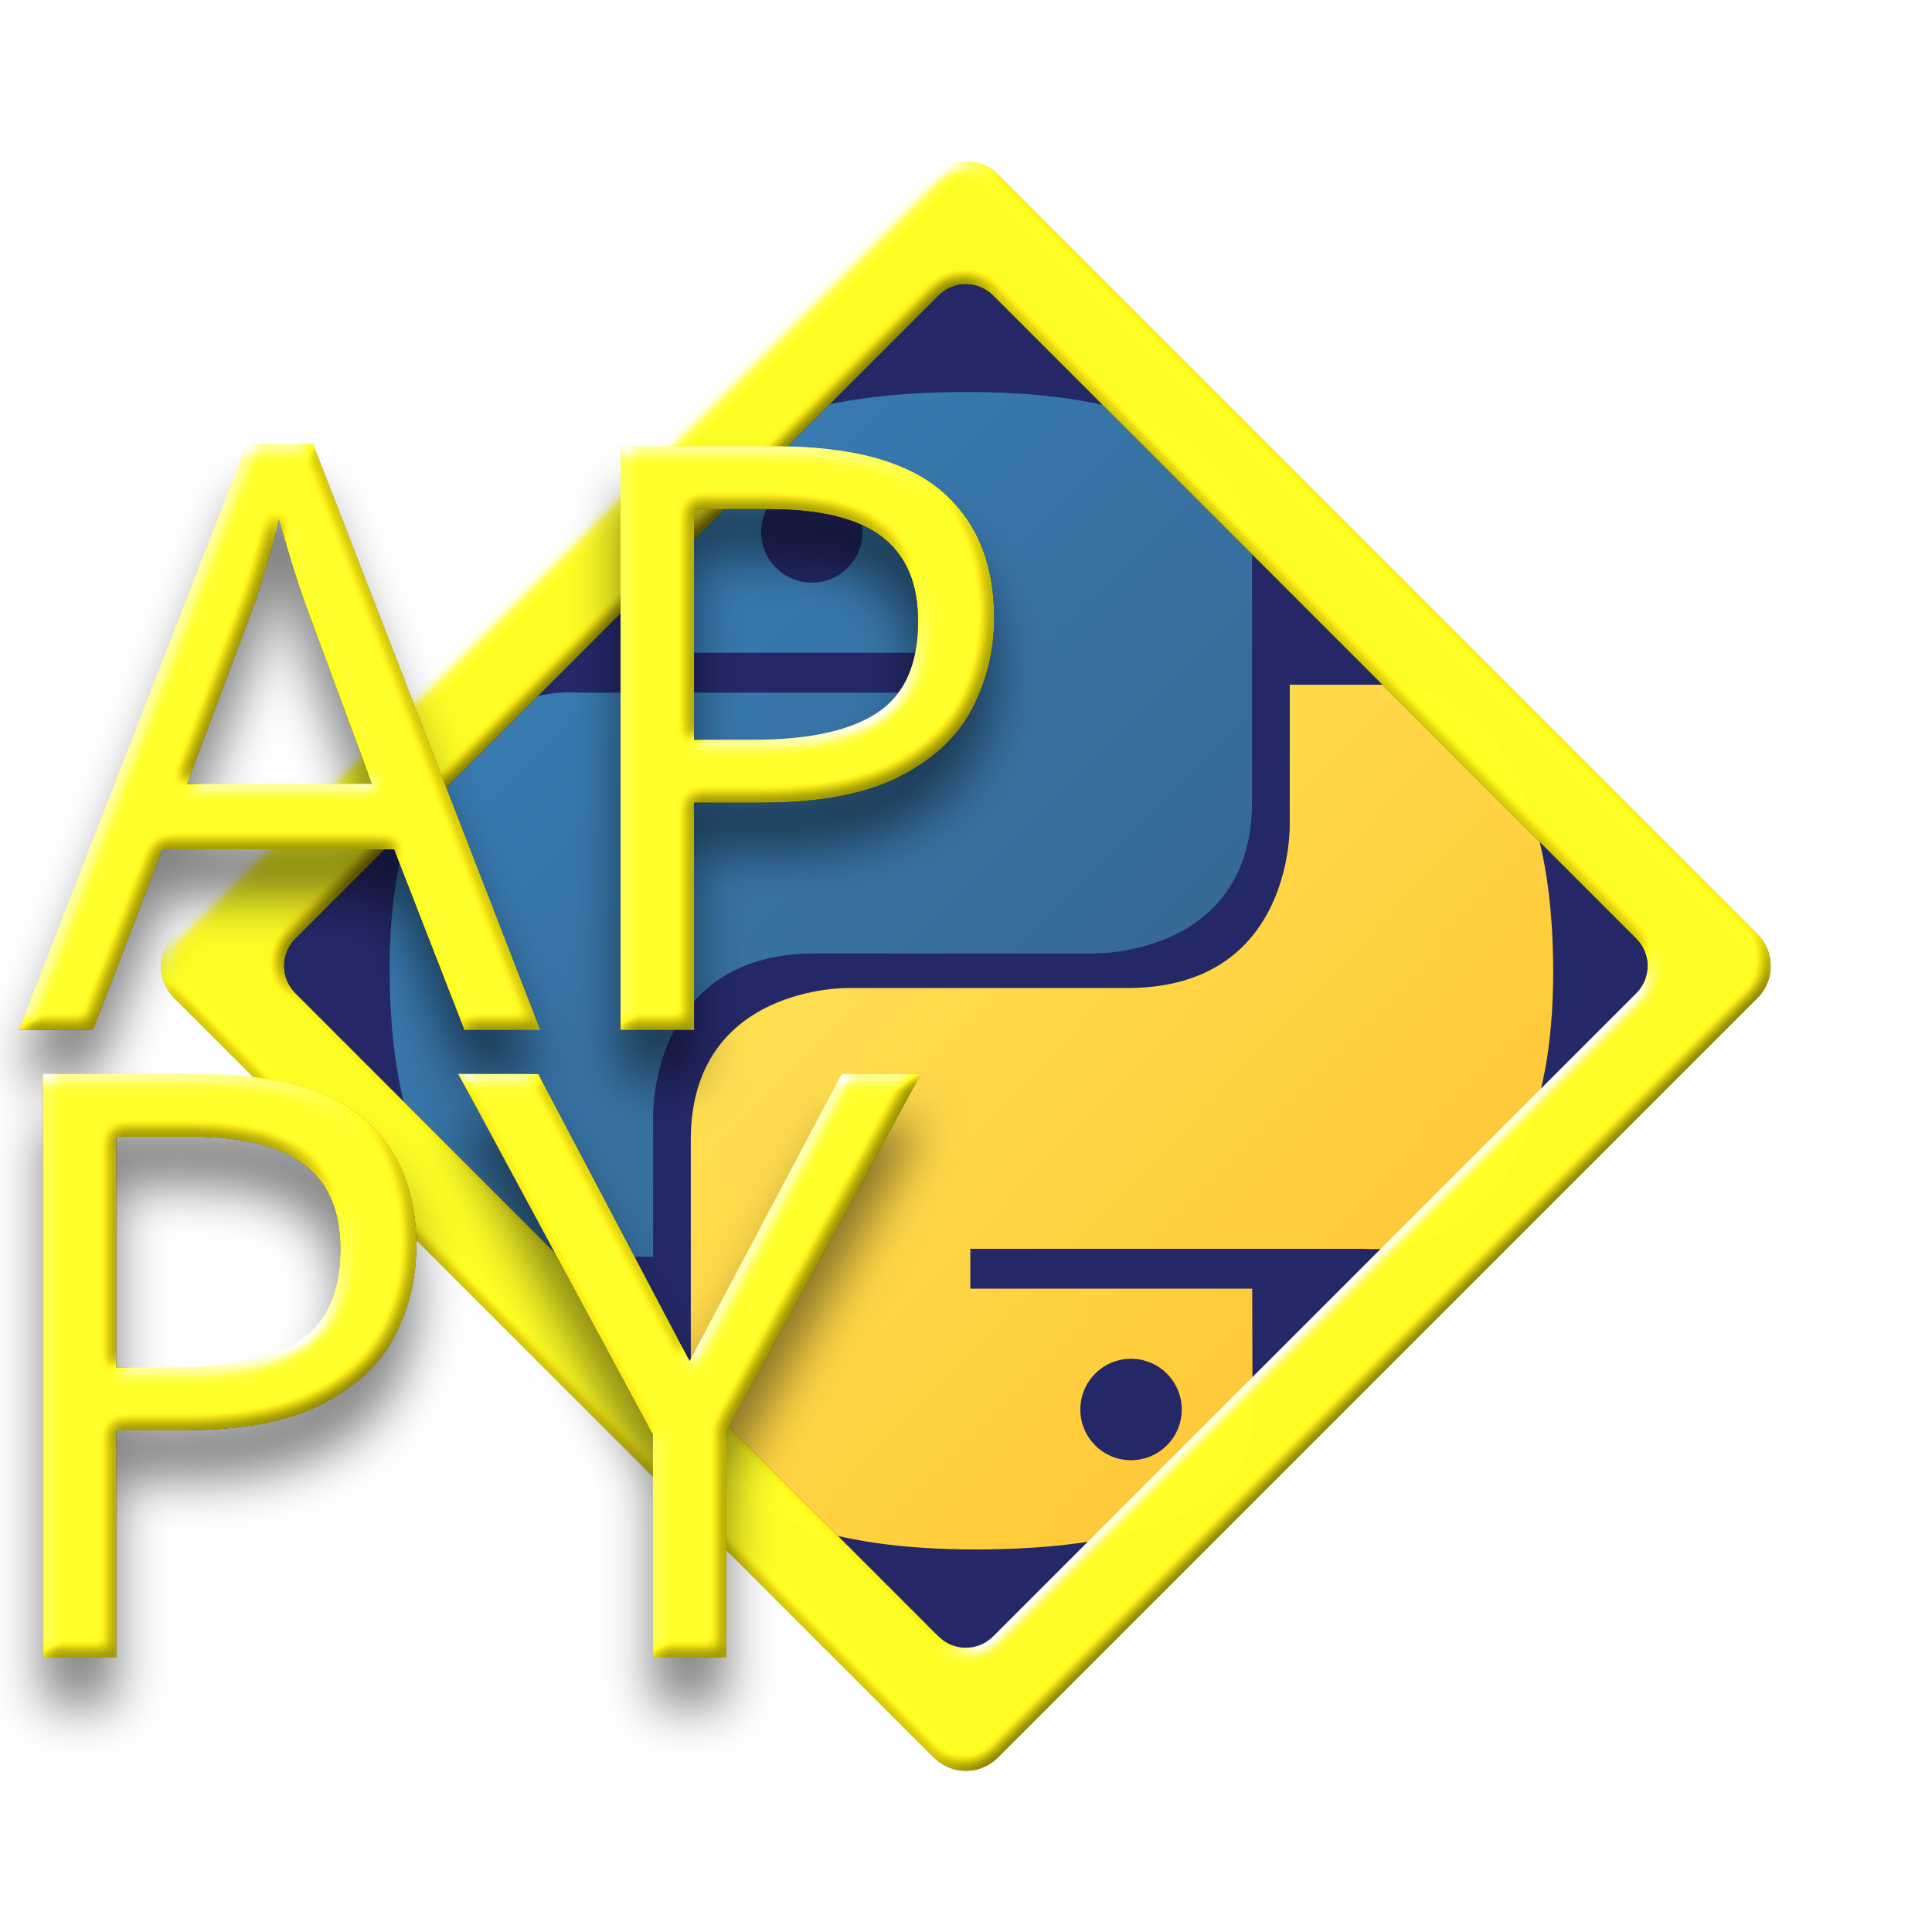
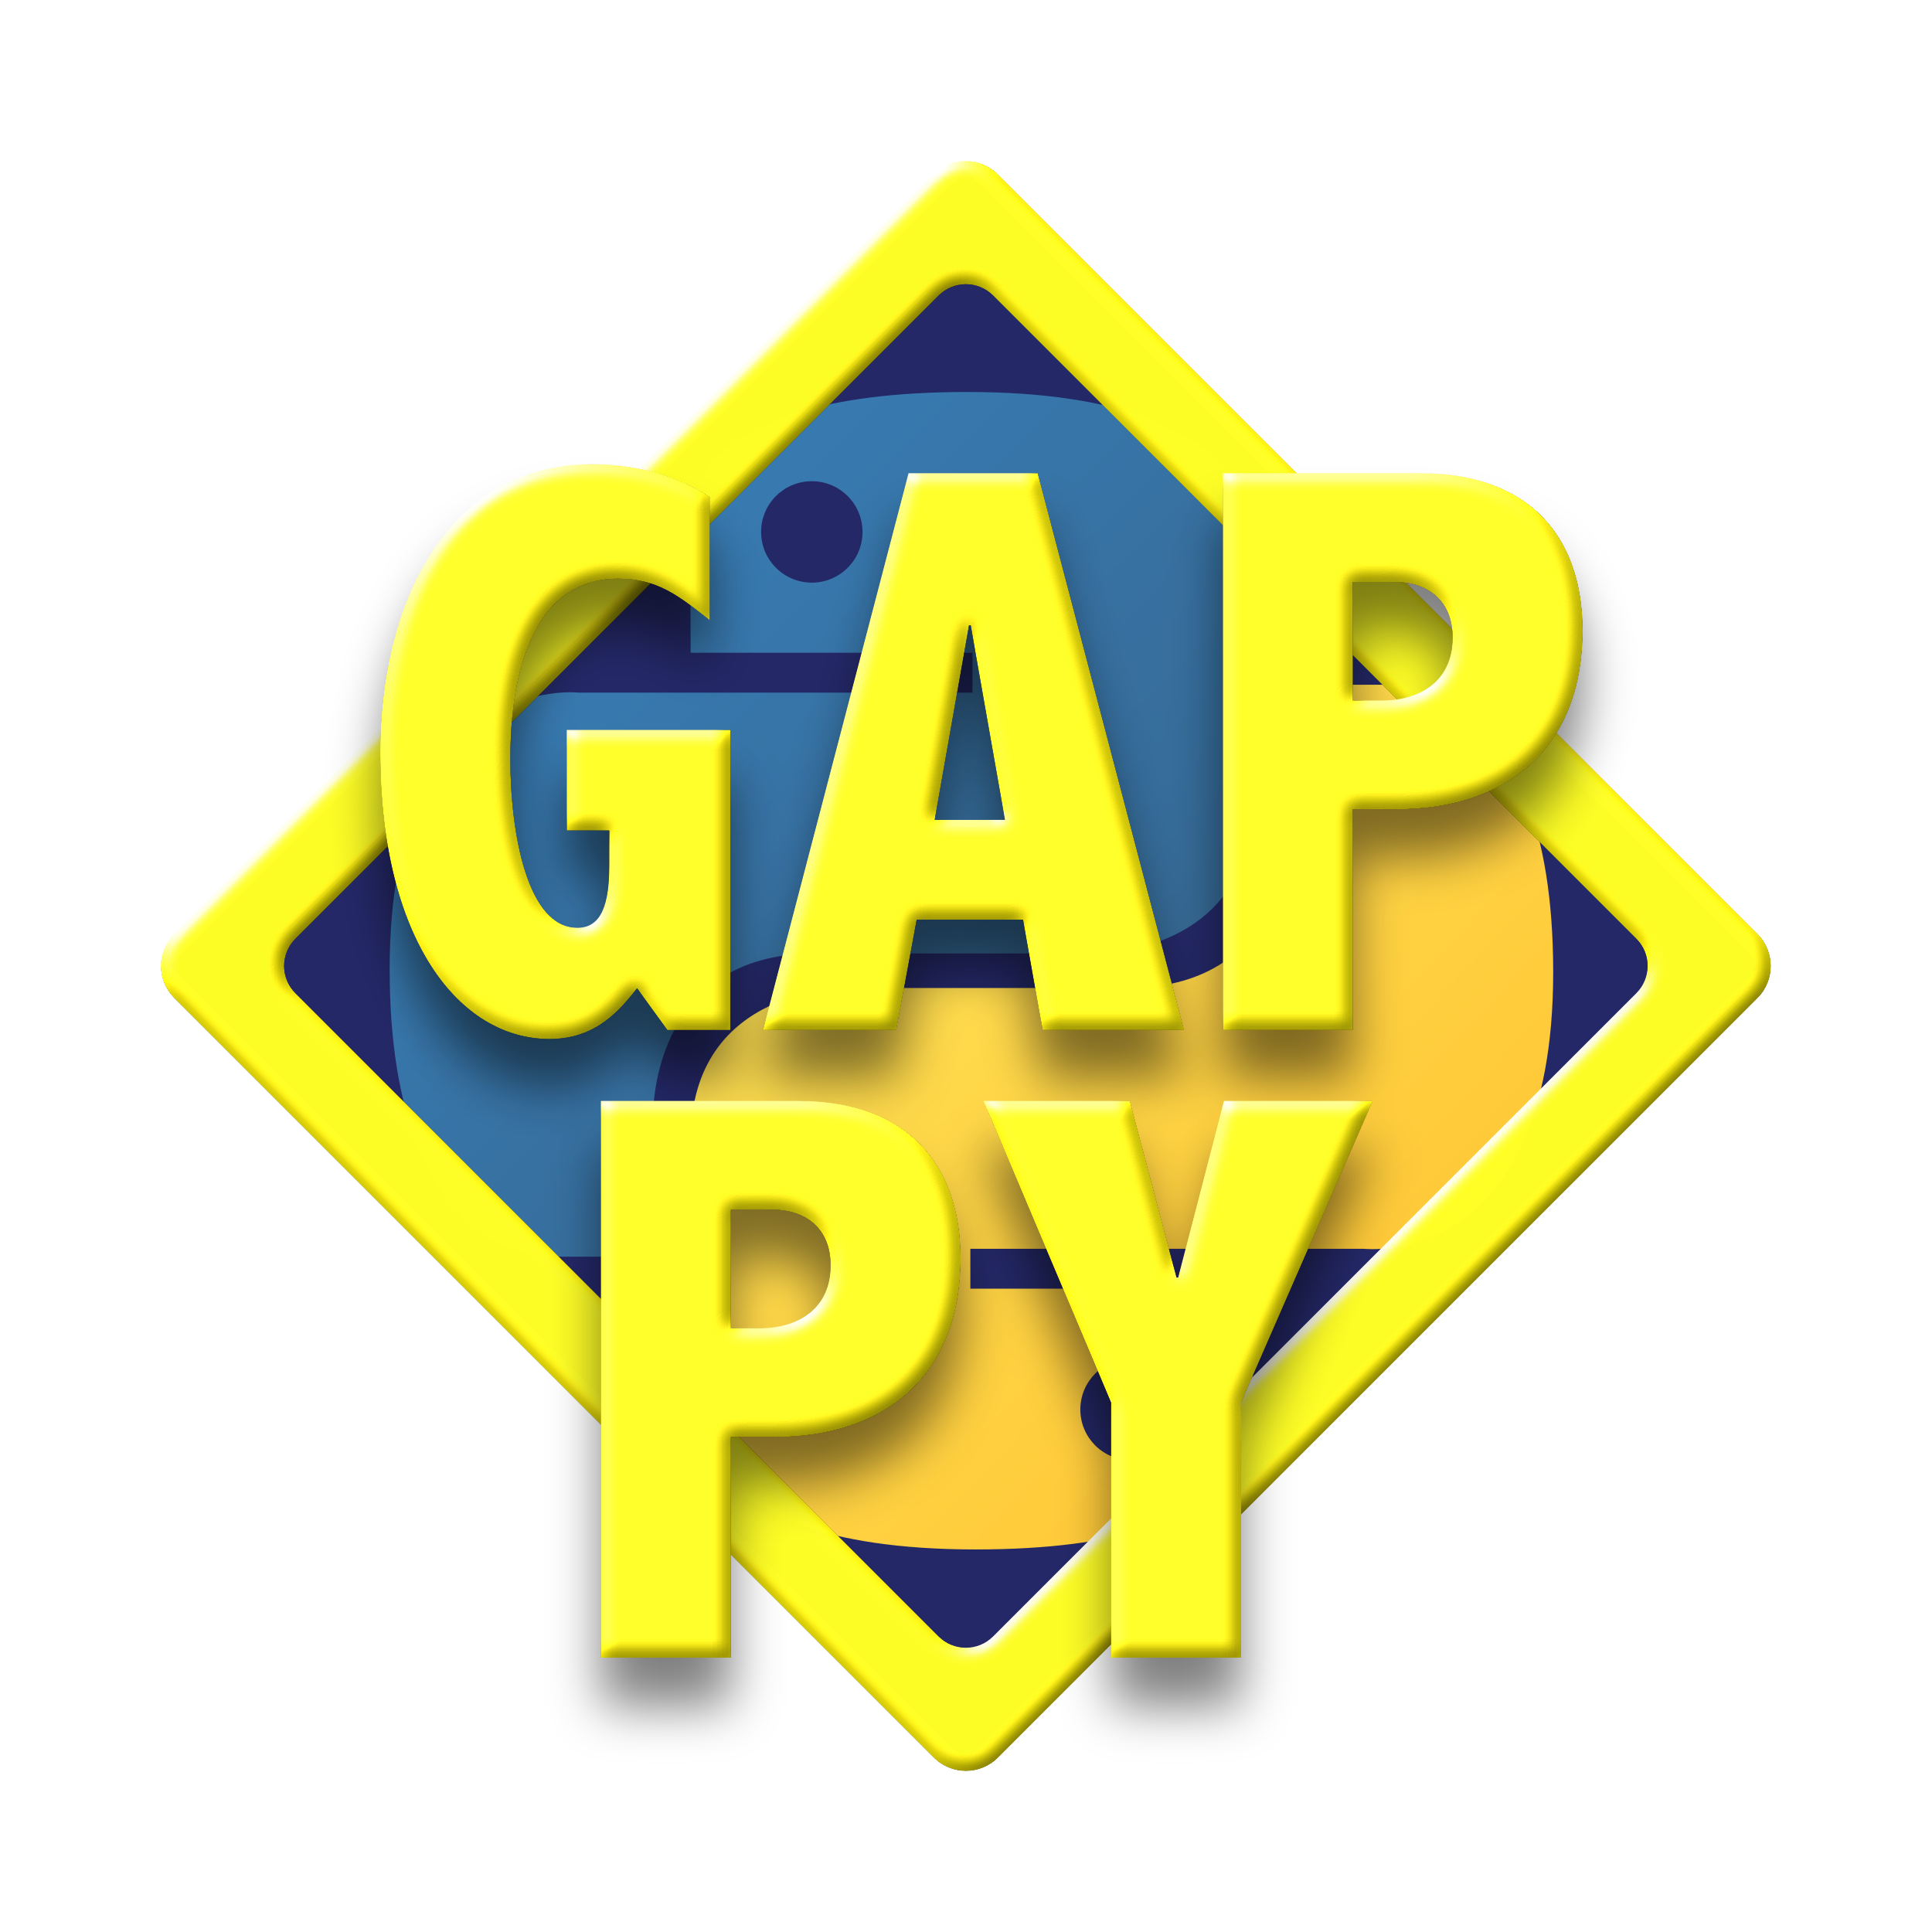
<svg xmlns="http://www.w3.org/2000/svg" xmlns:xlink="http://www.w3.org/1999/xlink" width="1700.223" height="1700.323" id="svg2169" version="1.0" style="enable-background:new">
  <defs id="defs2171">
    <linearGradient id="linearGradient11301">
      <stop id="stop11303" offset="0" style="stop-color:#ffe052;stop-opacity:1" />
      <stop id="stop11305" offset="1" style="stop-color:#ffc331;stop-opacity:1" />
    </linearGradient>
    <linearGradient gradientUnits="userSpaceOnUse" y2="168.101" x2="147.777" y1="111.921" x1="89.137" id="linearGradient11307" xlink:href="#linearGradient11301" />
    <linearGradient id="linearGradient9515">
      <stop id="stop9517" offset="0" style="stop-color:#387eb8;stop-opacity:1" />
      <stop id="stop9519" offset="1" style="stop-color:#366994;stop-opacity:1" />
    </linearGradient>
    <linearGradient gradientUnits="userSpaceOnUse" y2="131.853" x2="110.149" y1="77.07" x1="55.549" id="linearGradient9521" xlink:href="#linearGradient9515" />
    <filter style="color-interpolation-filters:sRGB" id="filter5140">
      <feGaussianBlur stdDeviation="6" in="SourceGraphic" result="result0" id="feGaussianBlur5122" />
      <feDiffuseLighting lighting-color="#ffffff" diffuseConstant="1" surfaceScale="4" result="result5" id="feDiffuseLighting5126">
        <feDistantLight elevation="45" azimuth="235" id="feDistantLight5124" />
      </feDiffuseLighting>
      <feComposite k1="1.4" in2="SourceGraphic" in="result5" result="fbSourceGraphic" operator="arithmetic" id="feComposite5128" k2="0" k3="0" k4="0" />
      <feGaussianBlur result="result0" in="fbSourceGraphic" stdDeviation="6" id="feGaussianBlur5130" />
      <feSpecularLighting specularExponent="25" specularConstant="1" surfaceScale="4" lighting-color="#ffffff" result="result1" in="result0" id="feSpecularLighting5134">
        <feDistantLight azimuth="235" elevation="45" id="feDistantLight5132" />
      </feSpecularLighting>
      <feComposite k3="1" k2="1" operator="arithmetic" in="fbSourceGraphic" in2="result1" result="result4" id="feComposite5136" k1="0" k4="0" />
      <feComposite operator="in" result="result2" in2="SourceGraphic" in="result4" id="feComposite5138" />
    </filter>
    <filter style="color-interpolation-filters:sRGB" id="filter1379">
      <feGaussianBlur stdDeviation="6" in="SourceGraphic" result="result0" id="feGaussianBlur1361" />
      <feDiffuseLighting lighting-color="#ffffff" diffuseConstant="1" surfaceScale="4" result="result5" id="feDiffuseLighting1365">
        <feDistantLight elevation="45" azimuth="235" id="feDistantLight1363" />
      </feDiffuseLighting>
      <feComposite k1="1.4" in2="SourceGraphic" in="result5" result="fbSourceGraphic" operator="arithmetic" id="feComposite1367" k2="0" k3="0" k4="0" />
      <feGaussianBlur result="result0" in="fbSourceGraphic" stdDeviation="6" id="feGaussianBlur1369" />
      <feSpecularLighting specularExponent="25" specularConstant="1" surfaceScale="4" lighting-color="#ffffff" result="result1" in="result0" id="feSpecularLighting1373">
        <feDistantLight azimuth="235" elevation="45" id="feDistantLight1371" />
      </feSpecularLighting>
      <feComposite k3="1" k2="1" operator="arithmetic" in="fbSourceGraphic" in2="result1" result="result4" id="feComposite1375" k1="0" k4="0" />
      <feComposite operator="in" result="fbSourceGraphic" in2="SourceGraphic" in="result4" id="feComposite1377" />
      <feColorMatrix result="fbSourceGraphicAlpha" in="fbSourceGraphic" values="0 0 0 -1 0 0 0 0 -1 0 0 0 0 -1 0 0 0 0 1 0" id="feColorMatrix1847" />
      <feFlood id="feFlood1849" flood-opacity="0.498" flood-color="rgb(0,0,0)" result="flood" in="fbSourceGraphic" />
      <feComposite in2="fbSourceGraphic" id="feComposite1851" in="flood" operator="in" result="composite1" />
      <feGaussianBlur id="feGaussianBlur1853" in="composite1" stdDeviation="20.3" result="blur" />
      <feOffset id="feOffset1855" dx="0" dy="39.8" result="offset" />
      <feComposite in2="offset" id="feComposite1857" in="fbSourceGraphic" operator="over" result="composite2" />
    </filter>
  </defs>
  <g id="layer3" style="display:inline" transform="translate(377.0254,383.7443)">
    <rect style="fill:#242867;fill-opacity:1;stroke-width:0.965" id="rect3990" width="989.95" height="989.95" x="-490.295" y="169.32" transform="rotate(-45)" />
    <rect transform="rotate(-45)" y="169.32" x="-490.295" height="989.95" width="989.95" id="rect4005" style="fill:#242867;fill-opacity:1;stroke-width:0.965" />
  </g>
  <g id="layer1" transform="translate(-356.7026,1208.143)" style="display:inline">
    <g id="g1894" transform="matrix(9.27359,0,0,9.27359,282.9033,-1488.846)">
      <path style="color:#000000;display:inline;overflow:visible;visibility:visible;opacity:1;fill:url(#linearGradient9521);fill-opacity:1;fill-rule:nonzero;stroke:none;stroke-width:1;stroke-linecap:butt;stroke-linejoin:miter;stroke-miterlimit:4;stroke-dasharray:none;stroke-dashoffset:0;stroke-opacity:1;marker:none;marker-start:none;marker-mid:none;marker-end:none" d="M 99.75,67.469 C 71.718,67.469 73.469,79.625 73.469,79.625 L 73.5,92.219 h 26.75 V 96 H 62.875 c 0,0 -17.938,-2.034 -17.938,26.25 -2e-6,28.284 15.656,27.281 15.656,27.281 h 9.344 v -13.125 c 0,0 -0.504,-15.656 15.406,-15.656 15.91,0 26.531,0 26.531,0 0,0 14.906,0.241 14.906,-14.406 0,-14.647 0,-24.219 0,-24.219 0,-2e-6 2.263,-14.656 -27.031,-14.656 z M 85,75.938 c 2.661,-2e-6 4.812,2.151 4.812,4.812 2e-6,2.661 -2.151,4.812 -4.812,4.812 -2.661,2e-6 -4.812,-2.151 -4.812,-4.812 -2e-6,-2.661 2.151,-4.812 4.812,-4.812 z" id="path8615" />
      <path id="path8620" d="m 100.546,177.315 c 28.032,0 26.281,-12.156 26.281,-12.156 l -0.031,-12.594 h -26.75 v -3.781 h 37.375 c 0,0 17.938,2.034 17.938,-26.25 10e-6,-28.284 -15.656,-27.281 -15.656,-27.281 h -9.344 v 13.125 c 0,0 0.504,15.656 -15.406,15.656 -15.91,0 -26.531,0 -26.531,0 0,0 -14.906,-0.241 -14.906,14.406 0,14.647 0,24.219 0,24.219 0,0 -2.263,14.656 27.031,14.656 z m 14.75,-8.469 c -2.661,0 -4.812,-2.151 -4.812,-4.812 0,-2.661 2.151,-4.812 4.812,-4.812 2.661,0 4.812,2.151 4.812,4.812 1e-5,2.661 -2.151,4.812 -4.812,4.812 z" style="color:#000000;display:inline;overflow:visible;visibility:visible;opacity:1;fill:url(#linearGradient11307);fill-opacity:1;fill-rule:nonzero;stroke:none;stroke-width:1;stroke-linecap:butt;stroke-linejoin:miter;stroke-miterlimit:4;stroke-dasharray:none;stroke-dashoffset:0;stroke-opacity:1;marker:none;marker-start:none;marker-mid:none;marker-end:none" />
    </g>
  </g>
  <g id="layer4" style="display:inline;opacity:0.99" transform="translate(377.0254,383.7443)">
    <path style="fill:#f2e502;fill-opacity:1;stroke-width:0.999;filter:url(#filter5140)" d="m 473.037,-242.051 c -10.225,0 -20.45,3.919 -28.285,11.754 l -668.432,668.43 c -15.669,15.669 -15.669,40.901 0,56.57 l 668.432,668.43 c 15.669,15.669 40.899,15.669 56.568,0 L 1169.752,494.703 c 15.669,-15.669 15.669,-40.901 0,-56.57 L 501.32,-230.297 c -7.835,-7.835 -18.058,-11.754 -28.283,-11.754 z m 0,108.469 c 8.659,0 17.318,3.318 23.953,9.953 L 1063.084,442.465 c 13.27,13.27 13.27,34.636 0,47.906 L 496.99,1056.465 c -13.27,13.271 -34.638,13.271 -47.908,0 l -566.092,-566.094 c -13.27,-13.27 -13.27,-34.636 0,-47.906 l 566.092,-566.094 c 6.635,-6.635 15.296,-9.953 23.955,-9.953 z" id="rect4008" />
  </g>
-   <g id="layer5" transform="translate(377.0254,383.7443)">
+   <g id="layer5" transform="translate(377.0254,383.7443)" style="display:none">
    <text xml:space="preserve" style="font-style:normal;font-variant:normal;font-weight:normal;font-stretch:normal;font-size:666.667px;line-height:0.65;font-family:Impact;-inkscape-font-specification:Impact;text-align:center;letter-spacing:0px;word-spacing:0px;text-anchor:middle;fill:#f2e508;fill-opacity:1;stroke:none;filter:url(#filter1379)" x="453.796" y="492.622" id="text5145" transform="matrix(1.0794,0,0,1.0794,-9.884068,-8.968556)">
      <tspan id="tspan5143" x="453.796" y="492.622" style="font-style:normal;font-variant:normal;font-weight:normal;font-stretch:normal;line-height:0.65;font-family:'Abadi MT Std';-inkscape-font-specification:'Abadi MT Std';text-align:center;text-anchor:middle;fill:#f2e508;fill-opacity:1">GAP</tspan>
      <tspan x="453.796" y="1004.442" style="font-style:normal;font-variant:normal;font-weight:normal;font-stretch:normal;line-height:0.65;font-family:'Abadi MT Std';-inkscape-font-specification:'Abadi MT Std';text-align:center;text-anchor:middle;fill:#f2e508;fill-opacity:1" id="tspan2041">PY</tspan>
    </text>
  </g>
+   <g transform="translate(377.0254,383.7443)" id="g2076">
+     <g aria-label="GAP PY" transform="matrix(1.0794,0,0,1.0794,-9.884068,-8.968556)" style="font-style:normal;font-variant:normal;font-weight:normal;font-stretch:normal;font-size:666.667px;line-height:0.65;font-family:Impact;-inkscape-font-specification:Impact;text-align:center;letter-spacing:0px;word-spacing:0px;text-anchor:middle;fill:#f2e508;fill-opacity:1;stroke:none;filter:url(#filter1379)" id="text2074">
+       <path d="m 238.635,57.955 c -12.667,-8 -44.667,-26.667 -96,-26.667 -120.667,0 -172.667,116.667 -172.667,234.667 0,152.667 64,234 138,234 38.667,0 58,-24.667 71.333,-41.333 l 24.667,34 h 51.333 V 247.955 H 121.968 v 82 h 34.667 v 28.667 c 0,30.667 -6,50.667 -26,50.667 -40.667,0 -54.667,-76.667 -54.667,-138 0,-48.667 9.333,-146.667 88,-146.667 32,0 49.333,14 74.667,34 z" style="font-style:normal;font-variant:normal;font-weight:normal;font-stretch:normal;line-height:0.65;font-family:'Abadi MT Std';-inkscape-font-specification:'Abadi MT Std';text-align:center;text-anchor:middle;fill:#f2e508;fill-opacity:1" id="path2078" />
+       <path d="M 400.635,38.622 281.968,492.622 h 108.667 l 16.667,-90 h 86.667 l 16,90 H 625.301 L 505.968,38.622 Z M 479.301,321.289 h -57.333 l 28,-158.667 h 1.333 z" style="font-style:normal;font-variant:normal;font-weight:normal;font-stretch:normal;line-height:0.65;font-family:'Abadi MT Std';-inkscape-font-specification:'Abadi MT Std';text-align:center;text-anchor:middle;fill:#f2e508;fill-opacity:1" id="path2080" />
+       <path d="M 656.957,38.622 V 492.622 H 762.957 V 312.622 h 36 c 86.667,0 151.333,-47.333 151.333,-146 0,-76.667 -44,-128 -132,-128 z m 139.333,88.667 c 30.667,0 48,18 48,45.333 0,34.667 -25.333,51.333 -58,51.333 h -23.333 v -96.667 z" style="font-style:normal;font-variant:normal;font-weight:normal;font-stretch:normal;line-height:0.65;font-family:'Abadi MT Std';-inkscape-font-specification:'Abadi MT Std';text-align:center;text-anchor:middle;fill:#f2e508;fill-opacity:1" id="path2082" />
+       <path d="m 149.796,550.442 v 454 h 106 V 824.442 h 36 c 86.667,0 151.333,-47.333 151.333,-146 0,-76.667 -44,-128 -132,-128 z m 139.333,88.667 c 30.667,0 48,18 48,45.333 0,34.667 -25.333,51.333 -58,51.333 H 255.796 V 639.109 Z" style="font-style:normal;font-variant:normal;font-weight:normal;font-stretch:normal;line-height:0.65;font-family:'Abadi MT Std';-inkscape-font-specification:'Abadi MT Std';text-align:center;text-anchor:middle;fill:#f2e508;fill-opacity:1" id="path2084" />
+       <path d="m 461.796,550.442 104,246 V 1004.442 H 671.796 V 796.442 L 779.129,550.442 H 657.796 l -37.333,144 h -1.333 l -38,-144 z" style="font-style:normal;font-variant:normal;font-weight:normal;font-stretch:normal;line-height:0.65;font-family:'Abadi MT Std';-inkscape-font-specification:'Abadi MT Std';text-align:center;text-anchor:middle;fill:#f2e508;fill-opacity:1" id="path2086" />
+     </g>
+   </g>
</svg>
